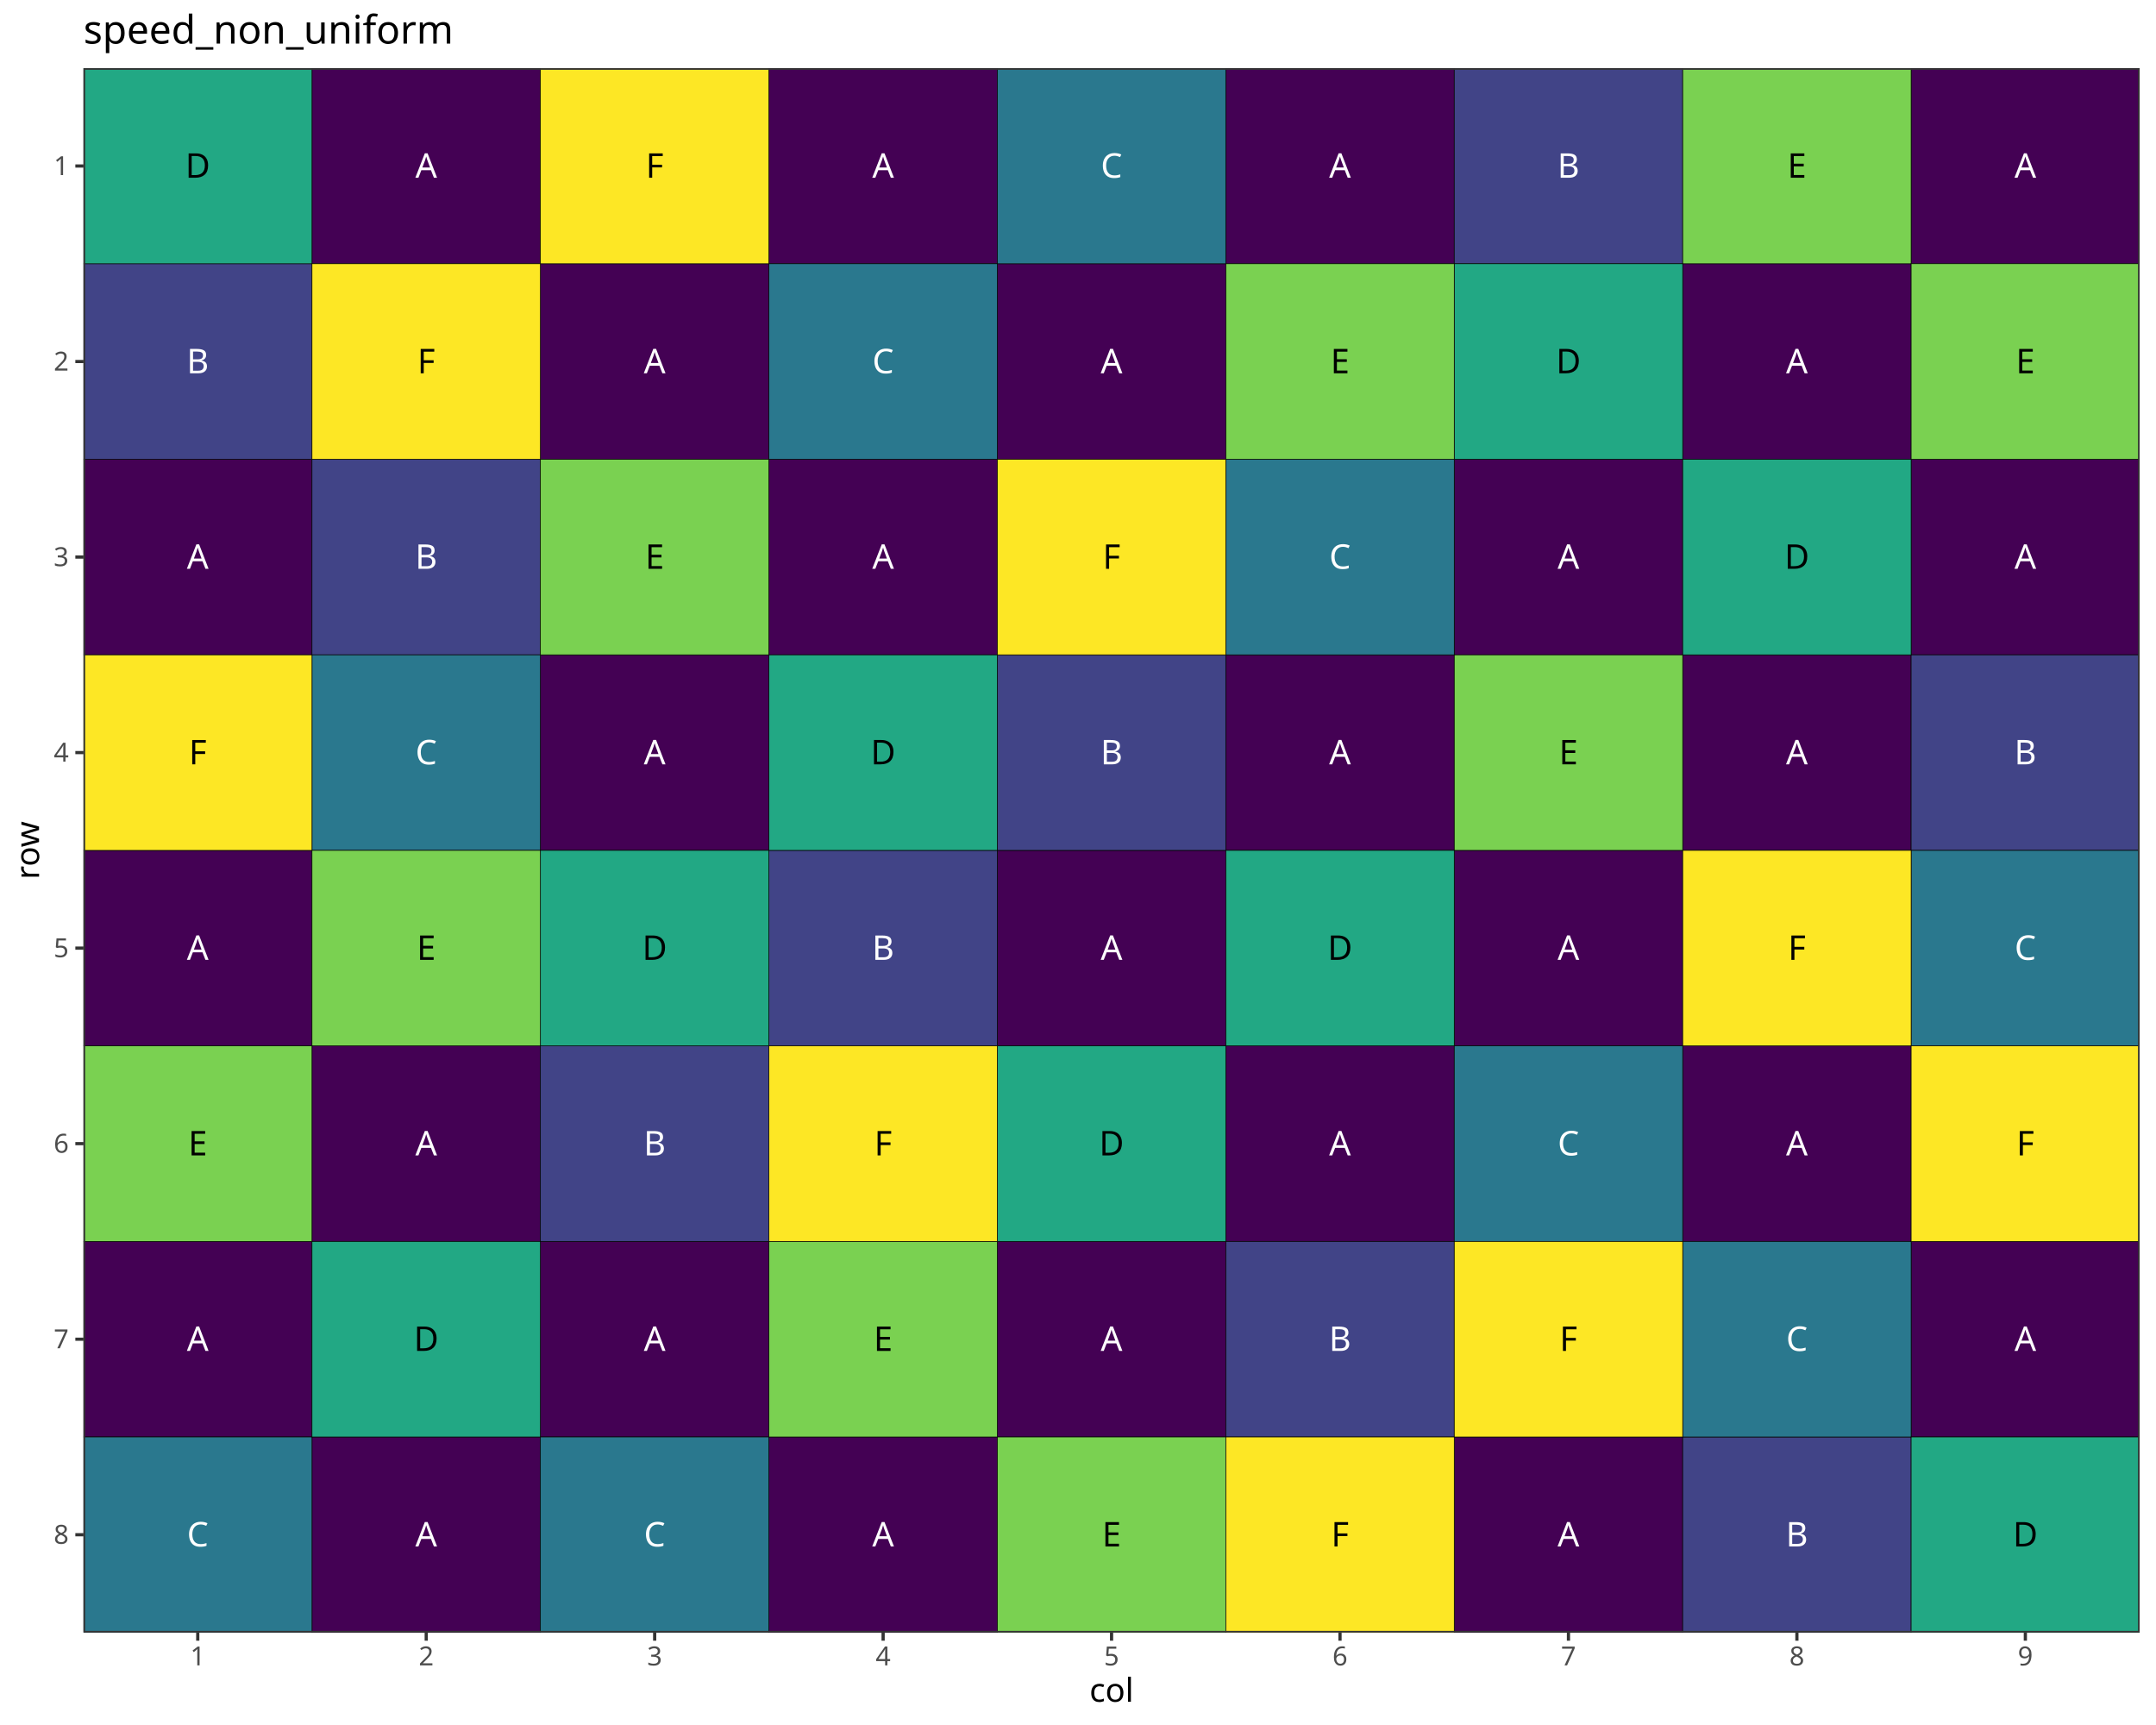
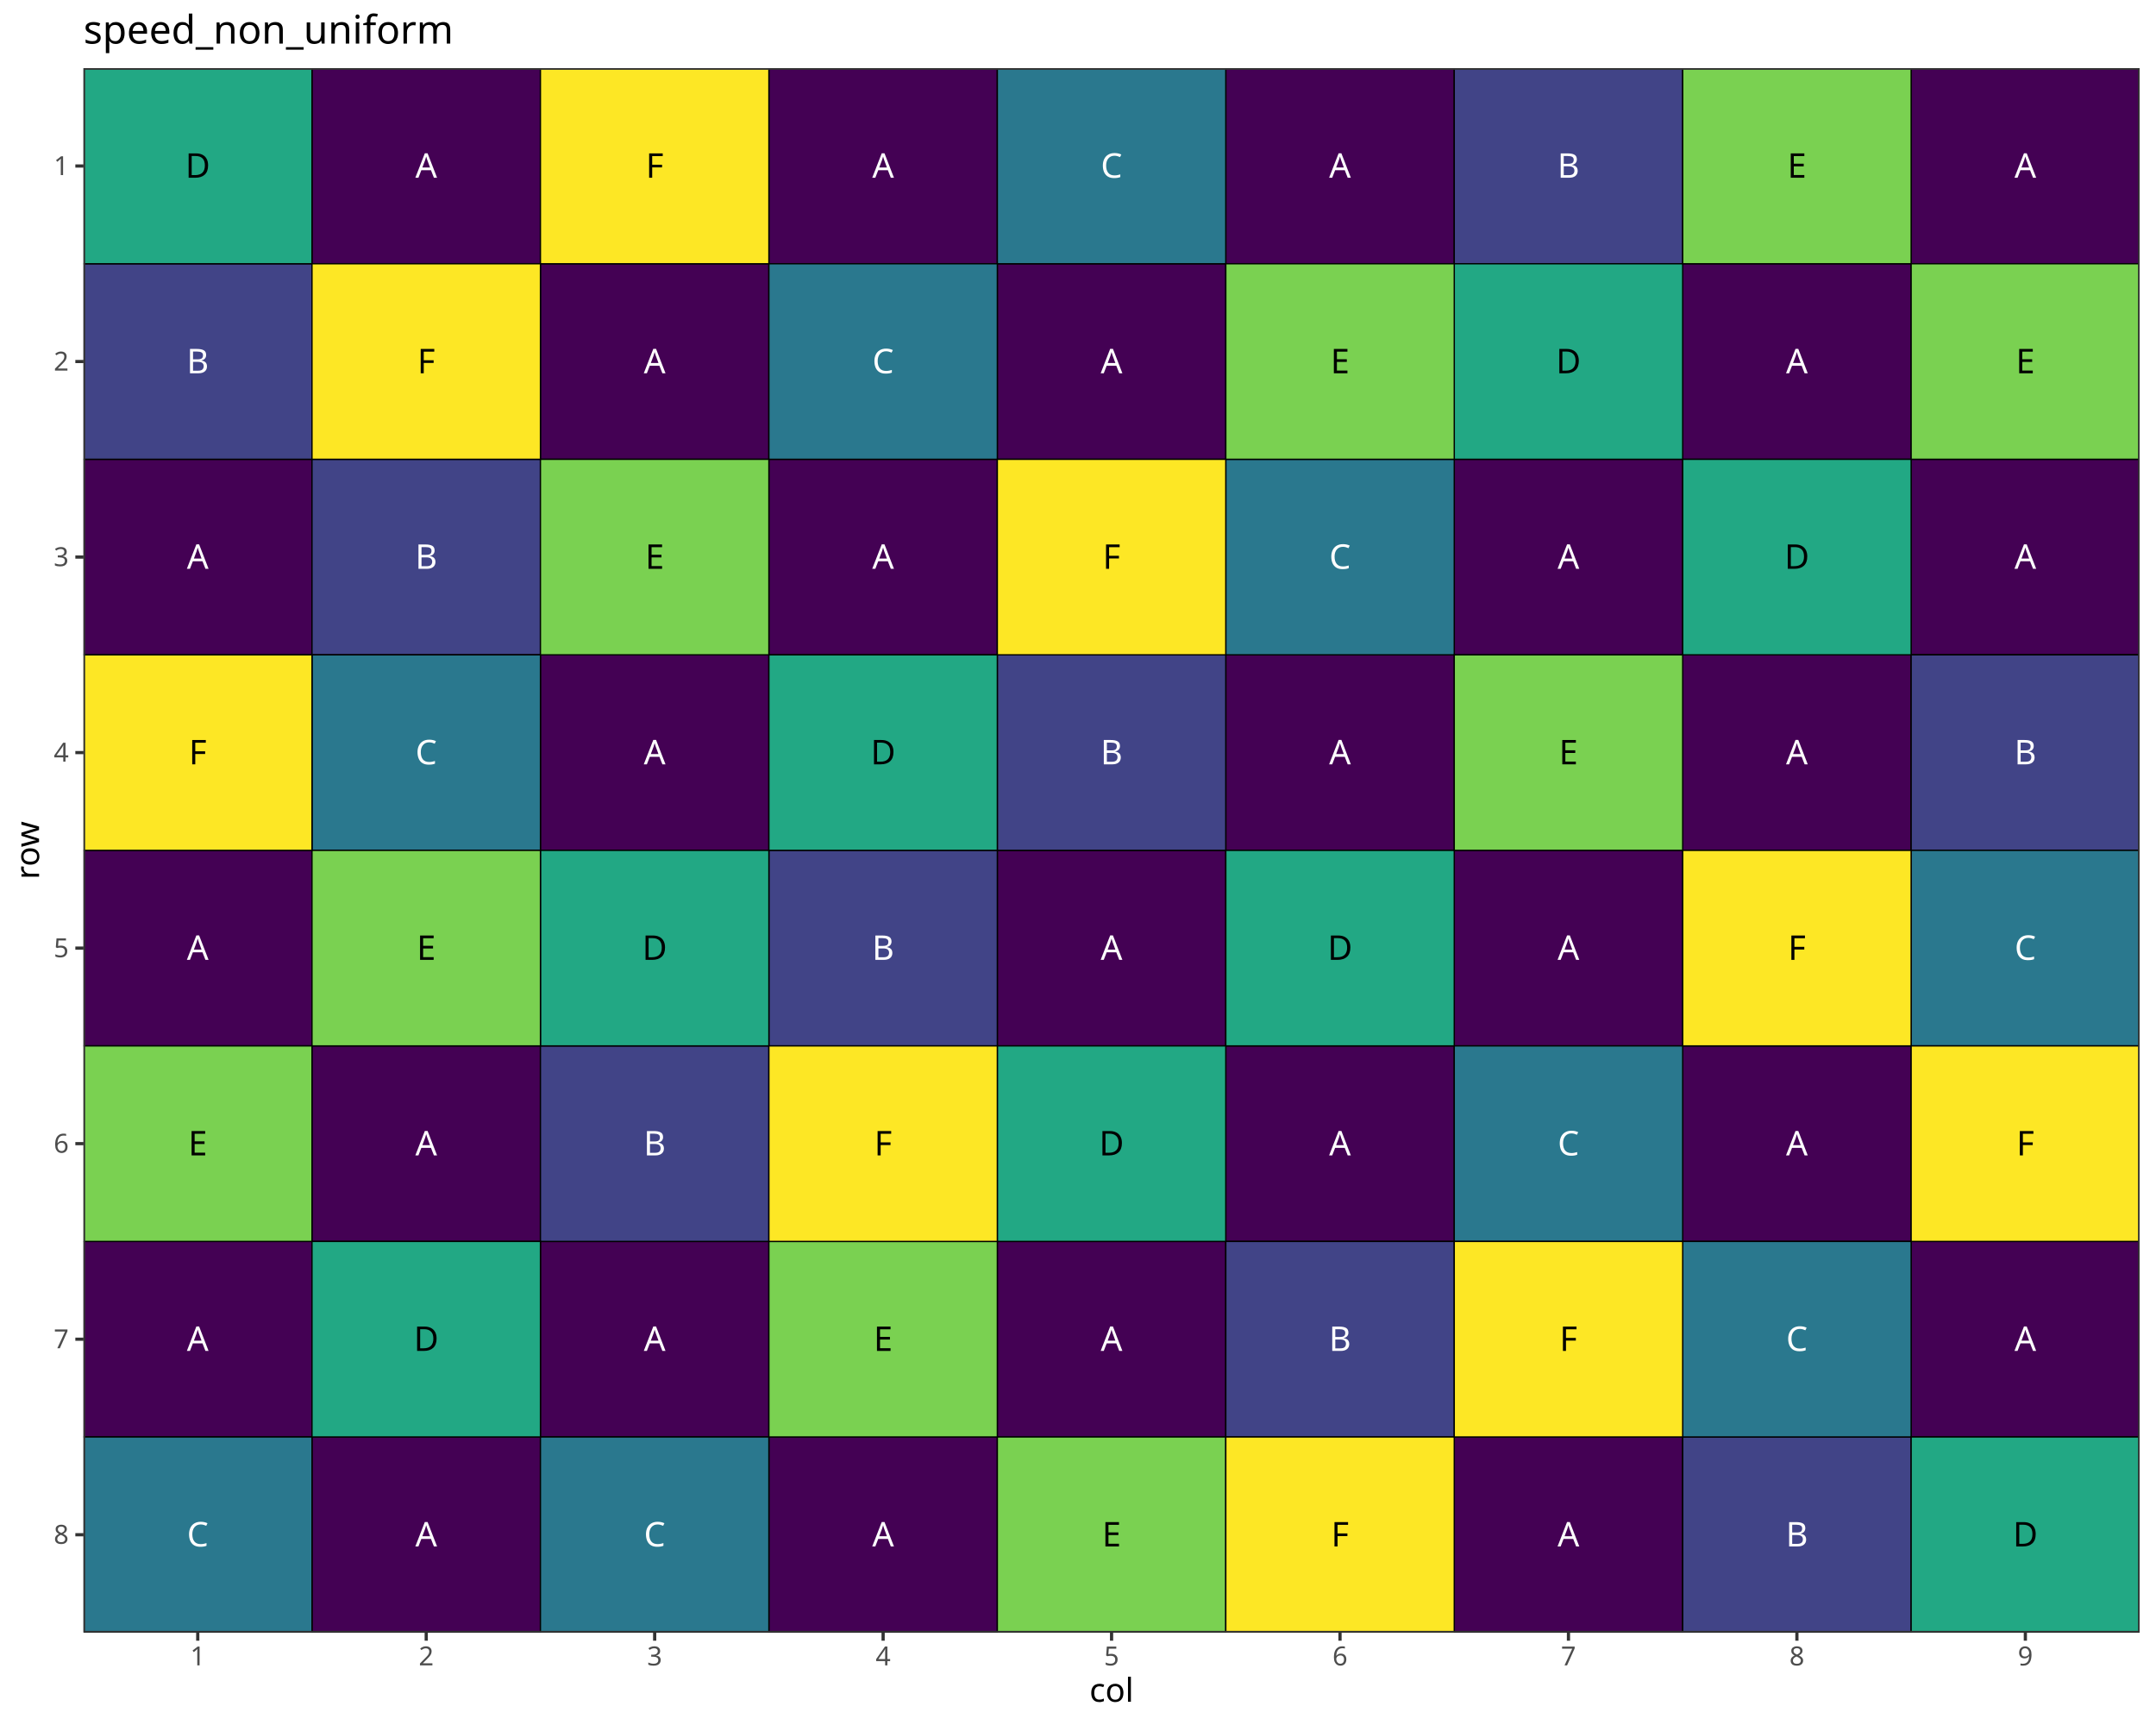
<svg xmlns="http://www.w3.org/2000/svg" class="svglite" data-engine-version="2.0" width="720.00pt" height="576.00pt" viewBox="0 0 720.00 576.00">
  <defs>
    <style type="text/css">
    .svglite line, .svglite polyline, .svglite polygon, .svglite path, .svglite rect, .svglite circle {
      fill: none;
      stroke: #000000;
      stroke-linecap: round;
      stroke-linejoin: round;
      stroke-miterlimit: 10.00;
    }
  </style>
  </defs>
  <rect width="100%" height="100%" style="stroke: none; fill: #FFFFFF;" />
  <defs>
    <clipPath id="cpMC4wMHw3MjAuMDB8MC4wMHw1NzYuMDA=">
      <rect x="0.00" y="0.00" width="720.00" height="576.00" />
    </clipPath>
  </defs>
  <g clip-path="url(#cpMC4wMHw3MjAuMDB8MC4wMHw1NzYuMDA=)">
    <rect x="0.00" y="0.00" width="720.00" height="576.00" style="stroke-width: 1.07; stroke: #FFFFFF; fill: #FFFFFF;" />
  </g>
  <defs>
    <clipPath id="cpMjcuOTB8NzE0LjUyfDIyLjc4fDU0NS4xMQ==">
      <rect x="27.90" y="22.78" width="686.62" height="522.33" />
    </clipPath>
  </defs>
  <g clip-path="url(#cpMjcuOTB8NzE0LjUyfDIyLjc4fDU0NS4xMQ==)">
    <rect x="27.90" y="22.78" width="686.62" height="522.33" style="stroke-width: 1.07; stroke: none; fill: #FFFFFF;" />
    <polyline points="27.90,22.78 714.52,22.78 " style="stroke-width: 0.53; stroke: #EBEBEB; stroke-linecap: butt;" />
    <polyline points="27.90,88.07 714.52,88.07 " style="stroke-width: 0.53; stroke: #EBEBEB; stroke-linecap: butt;" />
    <polyline points="27.90,153.37 714.52,153.37 " style="stroke-width: 0.53; stroke: #EBEBEB; stroke-linecap: butt;" />
    <polyline points="27.90,218.66 714.52,218.66 " style="stroke-width: 0.53; stroke: #EBEBEB; stroke-linecap: butt;" />
    <polyline points="27.90,283.95 714.52,283.95 " style="stroke-width: 0.53; stroke: #EBEBEB; stroke-linecap: butt;" />
    <polyline points="27.90,349.24 714.52,349.24 " style="stroke-width: 0.53; stroke: #EBEBEB; stroke-linecap: butt;" />
    <polyline points="27.90,414.53 714.52,414.53 " style="stroke-width: 0.53; stroke: #EBEBEB; stroke-linecap: butt;" />
    <polyline points="27.90,479.82 714.52,479.82 " style="stroke-width: 0.53; stroke: #EBEBEB; stroke-linecap: butt;" />
    <polyline points="27.90,545.11 714.52,545.11 " style="stroke-width: 0.53; stroke: #EBEBEB; stroke-linecap: butt;" />
    <polyline points="27.90,545.11 27.90,22.78 " style="stroke-width: 0.53; stroke: #EBEBEB; stroke-linecap: butt;" />
    <polyline points="104.19,545.11 104.19,22.78 " style="stroke-width: 0.53; stroke: #EBEBEB; stroke-linecap: butt;" />
    <polyline points="180.48,545.11 180.48,22.78 " style="stroke-width: 0.53; stroke: #EBEBEB; stroke-linecap: butt;" />
    <polyline points="256.77,545.11 256.77,22.78 " style="stroke-width: 0.53; stroke: #EBEBEB; stroke-linecap: butt;" />
    <polyline points="333.06,545.11 333.06,22.78 " style="stroke-width: 0.53; stroke: #EBEBEB; stroke-linecap: butt;" />
    <polyline points="409.36,545.11 409.36,22.78 " style="stroke-width: 0.53; stroke: #EBEBEB; stroke-linecap: butt;" />
    <polyline points="485.65,545.11 485.65,22.78 " style="stroke-width: 0.53; stroke: #EBEBEB; stroke-linecap: butt;" />
    <polyline points="561.94,545.11 561.94,22.78 " style="stroke-width: 0.53; stroke: #EBEBEB; stroke-linecap: butt;" />
    <polyline points="638.23,545.11 638.23,22.78 " style="stroke-width: 0.53; stroke: #EBEBEB; stroke-linecap: butt;" />
    <polyline points="714.52,545.11 714.52,22.78 " style="stroke-width: 0.53; stroke: #EBEBEB; stroke-linecap: butt;" />
    <polyline points="27.90,55.43 714.52,55.43 " style="stroke-width: 1.07; stroke: #EBEBEB; stroke-linecap: butt;" />
    <polyline points="27.90,120.72 714.52,120.72 " style="stroke-width: 1.07; stroke: #EBEBEB; stroke-linecap: butt;" />
    <polyline points="27.90,186.01 714.52,186.01 " style="stroke-width: 1.07; stroke: #EBEBEB; stroke-linecap: butt;" />
    <polyline points="27.90,251.30 714.52,251.30 " style="stroke-width: 1.07; stroke: #EBEBEB; stroke-linecap: butt;" />
    <polyline points="27.90,316.59 714.52,316.59 " style="stroke-width: 1.07; stroke: #EBEBEB; stroke-linecap: butt;" />
    <polyline points="27.90,381.88 714.52,381.88 " style="stroke-width: 1.07; stroke: #EBEBEB; stroke-linecap: butt;" />
    <polyline points="27.90,447.18 714.52,447.18 " style="stroke-width: 1.07; stroke: #EBEBEB; stroke-linecap: butt;" />
    <polyline points="27.90,512.47 714.52,512.47 " style="stroke-width: 1.07; stroke: #EBEBEB; stroke-linecap: butt;" />
    <polyline points="66.04,545.11 66.04,22.78 " style="stroke-width: 1.07; stroke: #EBEBEB; stroke-linecap: butt;" />
    <polyline points="142.34,545.11 142.34,22.78 " style="stroke-width: 1.07; stroke: #EBEBEB; stroke-linecap: butt;" />
    <polyline points="218.63,545.11 218.63,22.78 " style="stroke-width: 1.07; stroke: #EBEBEB; stroke-linecap: butt;" />
    <polyline points="294.92,545.11 294.92,22.78 " style="stroke-width: 1.07; stroke: #EBEBEB; stroke-linecap: butt;" />
    <polyline points="371.21,545.11 371.21,22.78 " style="stroke-width: 1.07; stroke: #EBEBEB; stroke-linecap: butt;" />
    <polyline points="447.50,545.11 447.50,22.78 " style="stroke-width: 1.07; stroke: #EBEBEB; stroke-linecap: butt;" />
    <polyline points="523.79,545.11 523.79,22.78 " style="stroke-width: 1.07; stroke: #EBEBEB; stroke-linecap: butt;" />
    <polyline points="600.08,545.11 600.08,22.78 " style="stroke-width: 1.07; stroke: #EBEBEB; stroke-linecap: butt;" />
    <polyline points="676.37,545.11 676.37,22.78 " style="stroke-width: 1.07; stroke: #EBEBEB; stroke-linecap: butt;" />
-     <rect x="104.19" y="22.78" width="76.29" height="65.29" style="stroke-width: 0.21; stroke-linecap: butt; stroke-linejoin: miter; fill: #440154;" />
-     <rect x="409.36" y="22.78" width="76.29" height="65.29" style="stroke-width: 0.21; stroke-linecap: butt; stroke-linejoin: miter; fill: #440154;" />
-     <rect x="104.19" y="349.24" width="76.29" height="65.29" style="stroke-width: 0.21; stroke-linecap: butt; stroke-linejoin: miter; fill: #440154;" />
-     <rect x="638.23" y="22.78" width="76.29" height="65.29" style="stroke-width: 0.21; stroke-linecap: butt; stroke-linejoin: miter; fill: #440154;" />
-     <rect x="333.06" y="88.07" width="76.29" height="65.29" style="stroke-width: 0.21; stroke-linecap: butt; stroke-linejoin: miter; fill: #440154;" />
-     <rect x="333.06" y="283.95" width="76.29" height="65.29" style="stroke-width: 0.21; stroke-linecap: butt; stroke-linejoin: miter; fill: #440154;" />
-     <rect x="180.48" y="88.07" width="76.29" height="65.29" style="stroke-width: 0.21; stroke-linecap: butt; stroke-linejoin: miter; fill: #440154;" />
-     <rect x="256.77" y="22.78" width="76.29" height="65.29" style="stroke-width: 0.21; stroke-linecap: butt; stroke-linejoin: miter; fill: #440154;" />
-     <rect x="180.48" y="414.53" width="76.29" height="65.29" style="stroke-width: 0.21; stroke-linecap: butt; stroke-linejoin: miter; fill: #440154;" />
-     <rect x="27.90" y="153.37" width="76.29" height="65.29" style="stroke-width: 0.21; stroke-linecap: butt; stroke-linejoin: miter; fill: #440154;" />
-     <rect x="409.36" y="218.66" width="76.29" height="65.29" style="stroke-width: 0.21; stroke-linecap: butt; stroke-linejoin: miter; fill: #440154;" />
-     <rect x="485.65" y="153.37" width="76.29" height="65.29" style="stroke-width: 0.21; stroke-linecap: butt; stroke-linejoin: miter; fill: #440154;" />
-     <rect x="256.77" y="153.37" width="76.29" height="65.29" style="stroke-width: 0.21; stroke-linecap: butt; stroke-linejoin: miter; fill: #440154;" />
-     <rect x="638.23" y="153.37" width="76.29" height="65.29" style="stroke-width: 0.21; stroke-linecap: butt; stroke-linejoin: miter; fill: #440154;" />
-     <rect x="27.90" y="283.95" width="76.29" height="65.29" style="stroke-width: 0.21; stroke-linecap: butt; stroke-linejoin: miter; fill: #440154;" />
-     <rect x="27.90" y="414.53" width="76.29" height="65.29" style="stroke-width: 0.21; stroke-linecap: butt; stroke-linejoin: miter; fill: #440154;" />
-     <rect x="561.94" y="88.07" width="76.29" height="65.29" style="stroke-width: 0.21; stroke-linecap: butt; stroke-linejoin: miter; fill: #440154;" />
-     <rect x="485.65" y="479.82" width="76.29" height="65.29" style="stroke-width: 0.21; stroke-linecap: butt; stroke-linejoin: miter; fill: #440154;" />
-     <rect x="256.77" y="479.82" width="76.29" height="65.29" style="stroke-width: 0.21; stroke-linecap: butt; stroke-linejoin: miter; fill: #440154;" />
-     <rect x="333.06" y="414.53" width="76.29" height="65.29" style="stroke-width: 0.21; stroke-linecap: butt; stroke-linejoin: miter; fill: #440154;" />
-     <rect x="409.36" y="349.24" width="76.29" height="65.29" style="stroke-width: 0.21; stroke-linecap: butt; stroke-linejoin: miter; fill: #440154;" />
-     <rect x="561.94" y="218.66" width="76.29" height="65.29" style="stroke-width: 0.21; stroke-linecap: butt; stroke-linejoin: miter; fill: #440154;" />
-     <rect x="561.94" y="349.24" width="76.29" height="65.29" style="stroke-width: 0.21; stroke-linecap: butt; stroke-linejoin: miter; fill: #440154;" />
-     <rect x="638.23" y="414.53" width="76.29" height="65.29" style="stroke-width: 0.21; stroke-linecap: butt; stroke-linejoin: miter; fill: #440154;" />
-     <rect x="104.19" y="479.82" width="76.29" height="65.29" style="stroke-width: 0.21; stroke-linecap: butt; stroke-linejoin: miter; fill: #440154;" />
-     <rect x="485.65" y="283.95" width="76.29" height="65.29" style="stroke-width: 0.21; stroke-linecap: butt; stroke-linejoin: miter; fill: #440154;" />
-     <rect x="180.48" y="218.66" width="76.29" height="65.29" style="stroke-width: 0.21; stroke-linecap: butt; stroke-linejoin: miter; fill: #440154;" />
-     <rect x="485.65" y="22.78" width="76.29" height="65.29" style="stroke-width: 0.21; stroke-linecap: butt; stroke-linejoin: miter; fill: #414487;" />
-     <rect x="561.94" y="479.82" width="76.29" height="65.29" style="stroke-width: 0.21; stroke-linecap: butt; stroke-linejoin: miter; fill: #414487;" />
-     <rect x="409.36" y="414.53" width="76.29" height="65.29" style="stroke-width: 0.21; stroke-linecap: butt; stroke-linejoin: miter; fill: #414487;" />
-     <rect x="638.23" y="218.66" width="76.29" height="65.29" style="stroke-width: 0.21; stroke-linecap: butt; stroke-linejoin: miter; fill: #414487;" />
-     <rect x="104.19" y="153.37" width="76.29" height="65.29" style="stroke-width: 0.21; stroke-linecap: butt; stroke-linejoin: miter; fill: #414487;" />
-     <rect x="333.06" y="218.66" width="76.29" height="65.29" style="stroke-width: 0.21; stroke-linecap: butt; stroke-linejoin: miter; fill: #414487;" />
-     <rect x="256.77" y="283.95" width="76.29" height="65.29" style="stroke-width: 0.21; stroke-linecap: butt; stroke-linejoin: miter; fill: #414487;" />
-     <rect x="27.90" y="88.07" width="76.29" height="65.29" style="stroke-width: 0.21; stroke-linecap: butt; stroke-linejoin: miter; fill: #414487;" />
-     <rect x="180.48" y="349.24" width="76.29" height="65.29" style="stroke-width: 0.21; stroke-linecap: butt; stroke-linejoin: miter; fill: #414487;" />
-     <rect x="180.48" y="479.82" width="76.29" height="65.29" style="stroke-width: 0.21; stroke-linecap: butt; stroke-linejoin: miter; fill: #2A788E;" />
-     <rect x="27.90" y="479.82" width="76.29" height="65.29" style="stroke-width: 0.21; stroke-linecap: butt; stroke-linejoin: miter; fill: #2A788E;" />
-     <rect x="638.23" y="283.95" width="76.29" height="65.29" style="stroke-width: 0.21; stroke-linecap: butt; stroke-linejoin: miter; fill: #2A788E;" />
-     <rect x="333.06" y="22.78" width="76.29" height="65.29" style="stroke-width: 0.21; stroke-linecap: butt; stroke-linejoin: miter; fill: #2A788E;" />
-     <rect x="104.19" y="218.66" width="76.29" height="65.29" style="stroke-width: 0.21; stroke-linecap: butt; stroke-linejoin: miter; fill: #2A788E;" />
-     <rect x="561.94" y="414.53" width="76.29" height="65.29" style="stroke-width: 0.21; stroke-linecap: butt; stroke-linejoin: miter; fill: #2A788E;" />
-     <rect x="485.65" y="349.24" width="76.29" height="65.29" style="stroke-width: 0.21; stroke-linecap: butt; stroke-linejoin: miter; fill: #2A788E;" />
-     <rect x="409.36" y="153.37" width="76.29" height="65.29" style="stroke-width: 0.21; stroke-linecap: butt; stroke-linejoin: miter; fill: #2A788E;" />
-     <rect x="256.77" y="88.07" width="76.29" height="65.29" style="stroke-width: 0.21; stroke-linecap: butt; stroke-linejoin: miter; fill: #2A788E;" />
-     <rect x="27.90" y="22.78" width="76.29" height="65.29" style="stroke-width: 0.21; stroke-linecap: butt; stroke-linejoin: miter; fill: #22A884;" />
-     <rect x="180.48" y="283.95" width="76.29" height="65.29" style="stroke-width: 0.21; stroke-linecap: butt; stroke-linejoin: miter; fill: #22A884;" />
-     <rect x="485.65" y="88.07" width="76.29" height="65.29" style="stroke-width: 0.21; stroke-linecap: butt; stroke-linejoin: miter; fill: #22A884;" />
-     <rect x="104.19" y="414.53" width="76.29" height="65.29" style="stroke-width: 0.21; stroke-linecap: butt; stroke-linejoin: miter; fill: #22A884;" />
-     <rect x="256.77" y="218.66" width="76.29" height="65.29" style="stroke-width: 0.21; stroke-linecap: butt; stroke-linejoin: miter; fill: #22A884;" />
-     <rect x="638.23" y="479.82" width="76.29" height="65.29" style="stroke-width: 0.21; stroke-linecap: butt; stroke-linejoin: miter; fill: #22A884;" />
-     <rect x="409.36" y="283.95" width="76.29" height="65.29" style="stroke-width: 0.21; stroke-linecap: butt; stroke-linejoin: miter; fill: #22A884;" />
-     <rect x="561.94" y="153.37" width="76.29" height="65.29" style="stroke-width: 0.21; stroke-linecap: butt; stroke-linejoin: miter; fill: #22A884;" />
-     <rect x="333.06" y="349.24" width="76.29" height="65.29" style="stroke-width: 0.21; stroke-linecap: butt; stroke-linejoin: miter; fill: #22A884;" />
-     <rect x="485.65" y="218.66" width="76.29" height="65.29" style="stroke-width: 0.21; stroke-linecap: butt; stroke-linejoin: miter; fill: #7AD151;" />
-     <rect x="180.48" y="153.37" width="76.29" height="65.29" style="stroke-width: 0.21; stroke-linecap: butt; stroke-linejoin: miter; fill: #7AD151;" />
-     <rect x="104.19" y="283.95" width="76.29" height="65.29" style="stroke-width: 0.21; stroke-linecap: butt; stroke-linejoin: miter; fill: #7AD151;" />
-     <rect x="561.94" y="22.78" width="76.29" height="65.29" style="stroke-width: 0.21; stroke-linecap: butt; stroke-linejoin: miter; fill: #7AD151;" />
-     <rect x="409.36" y="88.07" width="76.29" height="65.29" style="stroke-width: 0.21; stroke-linecap: butt; stroke-linejoin: miter; fill: #7AD151;" />
-     <rect x="333.06" y="479.82" width="76.29" height="65.29" style="stroke-width: 0.21; stroke-linecap: butt; stroke-linejoin: miter; fill: #7AD151;" />
-     <rect x="638.23" y="88.07" width="76.29" height="65.29" style="stroke-width: 0.21; stroke-linecap: butt; stroke-linejoin: miter; fill: #7AD151;" />
-     <rect x="256.77" y="414.53" width="76.29" height="65.29" style="stroke-width: 0.21; stroke-linecap: butt; stroke-linejoin: miter; fill: #7AD151;" />
-     <rect x="27.90" y="349.24" width="76.29" height="65.29" style="stroke-width: 0.21; stroke-linecap: butt; stroke-linejoin: miter; fill: #7AD151;" />
-     <rect x="333.06" y="153.37" width="76.29" height="65.29" style="stroke-width: 0.21; stroke-linecap: butt; stroke-linejoin: miter; fill: #FDE725;" />
-     <rect x="27.90" y="218.66" width="76.29" height="65.29" style="stroke-width: 0.21; stroke-linecap: butt; stroke-linejoin: miter; fill: #FDE725;" />
-     <rect x="180.48" y="22.78" width="76.29" height="65.29" style="stroke-width: 0.21; stroke-linecap: butt; stroke-linejoin: miter; fill: #FDE725;" />
-     <rect x="561.94" y="283.95" width="76.29" height="65.29" style="stroke-width: 0.21; stroke-linecap: butt; stroke-linejoin: miter; fill: #FDE725;" />
-     <rect x="409.36" y="479.82" width="76.29" height="65.29" style="stroke-width: 0.21; stroke-linecap: butt; stroke-linejoin: miter; fill: #FDE725;" />
-     <rect x="104.19" y="88.07" width="76.29" height="65.29" style="stroke-width: 0.21; stroke-linecap: butt; stroke-linejoin: miter; fill: #FDE725;" />
-     <rect x="256.77" y="349.24" width="76.29" height="65.29" style="stroke-width: 0.21; stroke-linecap: butt; stroke-linejoin: miter; fill: #FDE725;" />
-     <rect x="485.65" y="414.53" width="76.29" height="65.29" style="stroke-width: 0.21; stroke-linecap: butt; stroke-linejoin: miter; fill: #FDE725;" />
-     <rect x="638.23" y="349.24" width="76.29" height="65.29" style="stroke-width: 0.21; stroke-linecap: butt; stroke-linejoin: miter; fill: #FDE725;" />
+     <rect x="104.19" y="22.78" width="76.29" height="65.29" style="stroke-width: 0.43; stroke-linecap: butt; stroke-linejoin: miter; fill: #440154;" />
+     <rect x="409.36" y="22.78" width="76.29" height="65.29" style="stroke-width: 0.43; stroke-linecap: butt; stroke-linejoin: miter; fill: #440154;" />
+     <rect x="104.19" y="349.24" width="76.29" height="65.29" style="stroke-width: 0.43; stroke-linecap: butt; stroke-linejoin: miter; fill: #440154;" />
+     <rect x="638.23" y="22.78" width="76.29" height="65.29" style="stroke-width: 0.43; stroke-linecap: butt; stroke-linejoin: miter; fill: #440154;" />
+     <rect x="333.06" y="88.07" width="76.29" height="65.29" style="stroke-width: 0.43; stroke-linecap: butt; stroke-linejoin: miter; fill: #440154;" />
+     <rect x="333.06" y="283.95" width="76.29" height="65.29" style="stroke-width: 0.43; stroke-linecap: butt; stroke-linejoin: miter; fill: #440154;" />
+     <rect x="180.48" y="88.07" width="76.29" height="65.29" style="stroke-width: 0.43; stroke-linecap: butt; stroke-linejoin: miter; fill: #440154;" />
+     <rect x="256.77" y="22.78" width="76.29" height="65.29" style="stroke-width: 0.43; stroke-linecap: butt; stroke-linejoin: miter; fill: #440154;" />
+     <rect x="180.48" y="414.53" width="76.29" height="65.29" style="stroke-width: 0.43; stroke-linecap: butt; stroke-linejoin: miter; fill: #440154;" />
+     <rect x="27.90" y="153.37" width="76.29" height="65.29" style="stroke-width: 0.43; stroke-linecap: butt; stroke-linejoin: miter; fill: #440154;" />
+     <rect x="409.36" y="218.66" width="76.29" height="65.29" style="stroke-width: 0.43; stroke-linecap: butt; stroke-linejoin: miter; fill: #440154;" />
+     <rect x="485.65" y="153.37" width="76.29" height="65.29" style="stroke-width: 0.43; stroke-linecap: butt; stroke-linejoin: miter; fill: #440154;" />
+     <rect x="256.77" y="153.37" width="76.29" height="65.29" style="stroke-width: 0.43; stroke-linecap: butt; stroke-linejoin: miter; fill: #440154;" />
+     <rect x="638.23" y="153.37" width="76.29" height="65.29" style="stroke-width: 0.43; stroke-linecap: butt; stroke-linejoin: miter; fill: #440154;" />
+     <rect x="27.90" y="283.95" width="76.29" height="65.29" style="stroke-width: 0.43; stroke-linecap: butt; stroke-linejoin: miter; fill: #440154;" />
+     <rect x="27.90" y="414.53" width="76.29" height="65.29" style="stroke-width: 0.43; stroke-linecap: butt; stroke-linejoin: miter; fill: #440154;" />
+     <rect x="561.94" y="88.07" width="76.29" height="65.29" style="stroke-width: 0.43; stroke-linecap: butt; stroke-linejoin: miter; fill: #440154;" />
+     <rect x="485.65" y="479.82" width="76.29" height="65.29" style="stroke-width: 0.43; stroke-linecap: butt; stroke-linejoin: miter; fill: #440154;" />
+     <rect x="256.77" y="479.82" width="76.29" height="65.29" style="stroke-width: 0.43; stroke-linecap: butt; stroke-linejoin: miter; fill: #440154;" />
+     <rect x="333.06" y="414.53" width="76.29" height="65.29" style="stroke-width: 0.43; stroke-linecap: butt; stroke-linejoin: miter; fill: #440154;" />
+     <rect x="409.36" y="349.24" width="76.29" height="65.29" style="stroke-width: 0.43; stroke-linecap: butt; stroke-linejoin: miter; fill: #440154;" />
+     <rect x="561.94" y="218.66" width="76.29" height="65.29" style="stroke-width: 0.43; stroke-linecap: butt; stroke-linejoin: miter; fill: #440154;" />
+     <rect x="561.94" y="349.24" width="76.29" height="65.29" style="stroke-width: 0.43; stroke-linecap: butt; stroke-linejoin: miter; fill: #440154;" />
+     <rect x="638.23" y="414.53" width="76.29" height="65.29" style="stroke-width: 0.43; stroke-linecap: butt; stroke-linejoin: miter; fill: #440154;" />
+     <rect x="104.19" y="479.82" width="76.29" height="65.29" style="stroke-width: 0.43; stroke-linecap: butt; stroke-linejoin: miter; fill: #440154;" />
+     <rect x="485.65" y="283.95" width="76.29" height="65.29" style="stroke-width: 0.43; stroke-linecap: butt; stroke-linejoin: miter; fill: #440154;" />
+     <rect x="180.48" y="218.66" width="76.29" height="65.29" style="stroke-width: 0.43; stroke-linecap: butt; stroke-linejoin: miter; fill: #440154;" />
+     <rect x="485.65" y="22.78" width="76.29" height="65.29" style="stroke-width: 0.43; stroke-linecap: butt; stroke-linejoin: miter; fill: #414487;" />
+     <rect x="561.94" y="479.82" width="76.29" height="65.29" style="stroke-width: 0.43; stroke-linecap: butt; stroke-linejoin: miter; fill: #414487;" />
+     <rect x="409.36" y="414.53" width="76.29" height="65.29" style="stroke-width: 0.43; stroke-linecap: butt; stroke-linejoin: miter; fill: #414487;" />
+     <rect x="638.23" y="218.66" width="76.29" height="65.29" style="stroke-width: 0.43; stroke-linecap: butt; stroke-linejoin: miter; fill: #414487;" />
+     <rect x="104.19" y="153.37" width="76.29" height="65.29" style="stroke-width: 0.43; stroke-linecap: butt; stroke-linejoin: miter; fill: #414487;" />
+     <rect x="333.06" y="218.66" width="76.29" height="65.29" style="stroke-width: 0.43; stroke-linecap: butt; stroke-linejoin: miter; fill: #414487;" />
+     <rect x="256.77" y="283.95" width="76.29" height="65.29" style="stroke-width: 0.43; stroke-linecap: butt; stroke-linejoin: miter; fill: #414487;" />
+     <rect x="27.90" y="88.07" width="76.29" height="65.29" style="stroke-width: 0.43; stroke-linecap: butt; stroke-linejoin: miter; fill: #414487;" />
+     <rect x="180.48" y="349.24" width="76.29" height="65.29" style="stroke-width: 0.43; stroke-linecap: butt; stroke-linejoin: miter; fill: #414487;" />
+     <rect x="180.48" y="479.82" width="76.29" height="65.29" style="stroke-width: 0.43; stroke-linecap: butt; stroke-linejoin: miter; fill: #2A788E;" />
+     <rect x="27.90" y="479.82" width="76.29" height="65.29" style="stroke-width: 0.43; stroke-linecap: butt; stroke-linejoin: miter; fill: #2A788E;" />
+     <rect x="638.23" y="283.95" width="76.29" height="65.29" style="stroke-width: 0.43; stroke-linecap: butt; stroke-linejoin: miter; fill: #2A788E;" />
+     <rect x="333.06" y="22.78" width="76.29" height="65.29" style="stroke-width: 0.43; stroke-linecap: butt; stroke-linejoin: miter; fill: #2A788E;" />
+     <rect x="104.19" y="218.66" width="76.29" height="65.29" style="stroke-width: 0.43; stroke-linecap: butt; stroke-linejoin: miter; fill: #2A788E;" />
+     <rect x="561.94" y="414.53" width="76.29" height="65.29" style="stroke-width: 0.43; stroke-linecap: butt; stroke-linejoin: miter; fill: #2A788E;" />
+     <rect x="485.65" y="349.24" width="76.29" height="65.29" style="stroke-width: 0.43; stroke-linecap: butt; stroke-linejoin: miter; fill: #2A788E;" />
+     <rect x="409.36" y="153.37" width="76.29" height="65.29" style="stroke-width: 0.43; stroke-linecap: butt; stroke-linejoin: miter; fill: #2A788E;" />
+     <rect x="256.77" y="88.07" width="76.29" height="65.29" style="stroke-width: 0.43; stroke-linecap: butt; stroke-linejoin: miter; fill: #2A788E;" />
+     <rect x="27.90" y="22.78" width="76.29" height="65.29" style="stroke-width: 0.43; stroke-linecap: butt; stroke-linejoin: miter; fill: #22A884;" />
+     <rect x="180.48" y="283.95" width="76.29" height="65.29" style="stroke-width: 0.43; stroke-linecap: butt; stroke-linejoin: miter; fill: #22A884;" />
+     <rect x="485.65" y="88.07" width="76.29" height="65.29" style="stroke-width: 0.43; stroke-linecap: butt; stroke-linejoin: miter; fill: #22A884;" />
+     <rect x="104.19" y="414.53" width="76.29" height="65.29" style="stroke-width: 0.43; stroke-linecap: butt; stroke-linejoin: miter; fill: #22A884;" />
+     <rect x="256.77" y="218.66" width="76.29" height="65.29" style="stroke-width: 0.43; stroke-linecap: butt; stroke-linejoin: miter; fill: #22A884;" />
+     <rect x="638.23" y="479.82" width="76.29" height="65.29" style="stroke-width: 0.43; stroke-linecap: butt; stroke-linejoin: miter; fill: #22A884;" />
+     <rect x="409.36" y="283.95" width="76.29" height="65.29" style="stroke-width: 0.43; stroke-linecap: butt; stroke-linejoin: miter; fill: #22A884;" />
+     <rect x="561.94" y="153.37" width="76.29" height="65.29" style="stroke-width: 0.43; stroke-linecap: butt; stroke-linejoin: miter; fill: #22A884;" />
+     <rect x="333.06" y="349.24" width="76.29" height="65.29" style="stroke-width: 0.43; stroke-linecap: butt; stroke-linejoin: miter; fill: #22A884;" />
+     <rect x="485.65" y="218.66" width="76.29" height="65.29" style="stroke-width: 0.43; stroke-linecap: butt; stroke-linejoin: miter; fill: #7AD151;" />
+     <rect x="180.48" y="153.37" width="76.29" height="65.29" style="stroke-width: 0.43; stroke-linecap: butt; stroke-linejoin: miter; fill: #7AD151;" />
+     <rect x="104.19" y="283.95" width="76.29" height="65.29" style="stroke-width: 0.43; stroke-linecap: butt; stroke-linejoin: miter; fill: #7AD151;" />
+     <rect x="561.94" y="22.78" width="76.29" height="65.29" style="stroke-width: 0.43; stroke-linecap: butt; stroke-linejoin: miter; fill: #7AD151;" />
+     <rect x="409.36" y="88.07" width="76.29" height="65.29" style="stroke-width: 0.43; stroke-linecap: butt; stroke-linejoin: miter; fill: #7AD151;" />
+     <rect x="333.06" y="479.82" width="76.29" height="65.29" style="stroke-width: 0.43; stroke-linecap: butt; stroke-linejoin: miter; fill: #7AD151;" />
+     <rect x="638.23" y="88.07" width="76.29" height="65.29" style="stroke-width: 0.43; stroke-linecap: butt; stroke-linejoin: miter; fill: #7AD151;" />
+     <rect x="256.77" y="414.53" width="76.29" height="65.29" style="stroke-width: 0.43; stroke-linecap: butt; stroke-linejoin: miter; fill: #7AD151;" />
+     <rect x="27.90" y="349.24" width="76.29" height="65.29" style="stroke-width: 0.43; stroke-linecap: butt; stroke-linejoin: miter; fill: #7AD151;" />
+     <rect x="333.06" y="153.37" width="76.29" height="65.29" style="stroke-width: 0.43; stroke-linecap: butt; stroke-linejoin: miter; fill: #FDE725;" />
+     <rect x="27.90" y="218.66" width="76.29" height="65.29" style="stroke-width: 0.43; stroke-linecap: butt; stroke-linejoin: miter; fill: #FDE725;" />
+     <rect x="180.48" y="22.78" width="76.29" height="65.29" style="stroke-width: 0.43; stroke-linecap: butt; stroke-linejoin: miter; fill: #FDE725;" />
+     <rect x="561.94" y="283.95" width="76.29" height="65.29" style="stroke-width: 0.43; stroke-linecap: butt; stroke-linejoin: miter; fill: #FDE725;" />
+     <rect x="409.36" y="479.82" width="76.29" height="65.29" style="stroke-width: 0.43; stroke-linecap: butt; stroke-linejoin: miter; fill: #FDE725;" />
+     <rect x="104.19" y="88.07" width="76.29" height="65.29" style="stroke-width: 0.43; stroke-linecap: butt; stroke-linejoin: miter; fill: #FDE725;" />
+     <rect x="256.77" y="349.24" width="76.29" height="65.29" style="stroke-width: 0.43; stroke-linecap: butt; stroke-linejoin: miter; fill: #FDE725;" />
+     <rect x="485.65" y="414.53" width="76.29" height="65.29" style="stroke-width: 0.43; stroke-linecap: butt; stroke-linejoin: miter; fill: #FDE725;" />
+     <rect x="638.23" y="349.24" width="76.29" height="65.29" style="stroke-width: 0.43; stroke-linecap: butt; stroke-linejoin: miter; fill: #FDE725;" />
    <text x="142.34" y="59.35" text-anchor="middle" style="font-size: 11.38px; fill: #FFFFFF; font-family: sans;" textLength="7.59px" lengthAdjust="spacingAndGlyphs">A</text>
    <text x="447.50" y="59.35" text-anchor="middle" style="font-size: 11.38px; fill: #FFFFFF; font-family: sans;" textLength="7.59px" lengthAdjust="spacingAndGlyphs">A</text>
    <text x="142.34" y="385.80" text-anchor="middle" style="font-size: 11.38px; fill: #FFFFFF; font-family: sans;" textLength="7.59px" lengthAdjust="spacingAndGlyphs">A</text>
    <text x="676.37" y="59.35" text-anchor="middle" style="font-size: 11.38px; fill: #FFFFFF; font-family: sans;" textLength="7.59px" lengthAdjust="spacingAndGlyphs">A</text>
    <text x="371.21" y="124.64" text-anchor="middle" style="font-size: 11.38px; fill: #FFFFFF; font-family: sans;" textLength="7.59px" lengthAdjust="spacingAndGlyphs">A</text>
    <text x="371.21" y="320.51" text-anchor="middle" style="font-size: 11.38px; fill: #FFFFFF; font-family: sans;" textLength="7.59px" lengthAdjust="spacingAndGlyphs">A</text>
    <text x="218.63" y="124.64" text-anchor="middle" style="font-size: 11.38px; fill: #FFFFFF; font-family: sans;" textLength="7.59px" lengthAdjust="spacingAndGlyphs">A</text>
    <text x="294.92" y="59.35" text-anchor="middle" style="font-size: 11.38px; fill: #FFFFFF; font-family: sans;" textLength="7.59px" lengthAdjust="spacingAndGlyphs">A</text>
    <text x="218.63" y="451.09" text-anchor="middle" style="font-size: 11.38px; fill: #FFFFFF; font-family: sans;" textLength="7.59px" lengthAdjust="spacingAndGlyphs">A</text>
    <text x="66.04" y="189.93" text-anchor="middle" style="font-size: 11.38px; fill: #FFFFFF; font-family: sans;" textLength="7.59px" lengthAdjust="spacingAndGlyphs">A</text>
    <text x="447.50" y="255.22" text-anchor="middle" style="font-size: 11.38px; fill: #FFFFFF; font-family: sans;" textLength="7.59px" lengthAdjust="spacingAndGlyphs">A</text>
    <text x="523.79" y="189.93" text-anchor="middle" style="font-size: 11.38px; fill: #FFFFFF; font-family: sans;" textLength="7.59px" lengthAdjust="spacingAndGlyphs">A</text>
    <text x="294.92" y="189.93" text-anchor="middle" style="font-size: 11.38px; fill: #FFFFFF; font-family: sans;" textLength="7.59px" lengthAdjust="spacingAndGlyphs">A</text>
    <text x="676.37" y="189.93" text-anchor="middle" style="font-size: 11.38px; fill: #FFFFFF; font-family: sans;" textLength="7.59px" lengthAdjust="spacingAndGlyphs">A</text>
    <text x="66.04" y="320.51" text-anchor="middle" style="font-size: 11.38px; fill: #FFFFFF; font-family: sans;" textLength="7.59px" lengthAdjust="spacingAndGlyphs">A</text>
    <text x="66.04" y="451.09" text-anchor="middle" style="font-size: 11.38px; fill: #FFFFFF; font-family: sans;" textLength="7.59px" lengthAdjust="spacingAndGlyphs">A</text>
    <text x="600.08" y="124.64" text-anchor="middle" style="font-size: 11.38px; fill: #FFFFFF; font-family: sans;" textLength="7.59px" lengthAdjust="spacingAndGlyphs">A</text>
    <text x="523.79" y="516.38" text-anchor="middle" style="font-size: 11.38px; fill: #FFFFFF; font-family: sans;" textLength="7.59px" lengthAdjust="spacingAndGlyphs">A</text>
    <text x="294.92" y="516.38" text-anchor="middle" style="font-size: 11.38px; fill: #FFFFFF; font-family: sans;" textLength="7.59px" lengthAdjust="spacingAndGlyphs">A</text>
    <text x="371.21" y="451.09" text-anchor="middle" style="font-size: 11.38px; fill: #FFFFFF; font-family: sans;" textLength="7.59px" lengthAdjust="spacingAndGlyphs">A</text>
    <text x="447.50" y="385.80" text-anchor="middle" style="font-size: 11.38px; fill: #FFFFFF; font-family: sans;" textLength="7.59px" lengthAdjust="spacingAndGlyphs">A</text>
    <text x="600.08" y="255.22" text-anchor="middle" style="font-size: 11.38px; fill: #FFFFFF; font-family: sans;" textLength="7.59px" lengthAdjust="spacingAndGlyphs">A</text>
    <text x="600.08" y="385.80" text-anchor="middle" style="font-size: 11.38px; fill: #FFFFFF; font-family: sans;" textLength="7.59px" lengthAdjust="spacingAndGlyphs">A</text>
    <text x="676.37" y="451.09" text-anchor="middle" style="font-size: 11.38px; fill: #FFFFFF; font-family: sans;" textLength="7.59px" lengthAdjust="spacingAndGlyphs">A</text>
    <text x="142.34" y="516.38" text-anchor="middle" style="font-size: 11.38px; fill: #FFFFFF; font-family: sans;" textLength="7.59px" lengthAdjust="spacingAndGlyphs">A</text>
    <text x="523.79" y="320.51" text-anchor="middle" style="font-size: 11.38px; fill: #FFFFFF; font-family: sans;" textLength="7.59px" lengthAdjust="spacingAndGlyphs">A</text>
    <text x="218.63" y="255.22" text-anchor="middle" style="font-size: 11.38px; fill: #FFFFFF; font-family: sans;" textLength="7.59px" lengthAdjust="spacingAndGlyphs">A</text>
    <text x="523.79" y="59.35" text-anchor="middle" style="font-size: 11.38px; fill: #FFFFFF; font-family: sans;" textLength="7.59px" lengthAdjust="spacingAndGlyphs">B</text>
    <text x="600.08" y="516.38" text-anchor="middle" style="font-size: 11.38px; fill: #FFFFFF; font-family: sans;" textLength="7.59px" lengthAdjust="spacingAndGlyphs">B</text>
    <text x="447.50" y="451.09" text-anchor="middle" style="font-size: 11.38px; fill: #FFFFFF; font-family: sans;" textLength="7.59px" lengthAdjust="spacingAndGlyphs">B</text>
    <text x="676.37" y="255.22" text-anchor="middle" style="font-size: 11.38px; fill: #FFFFFF; font-family: sans;" textLength="7.59px" lengthAdjust="spacingAndGlyphs">B</text>
    <text x="142.34" y="189.93" text-anchor="middle" style="font-size: 11.38px; fill: #FFFFFF; font-family: sans;" textLength="7.59px" lengthAdjust="spacingAndGlyphs">B</text>
    <text x="371.21" y="255.22" text-anchor="middle" style="font-size: 11.38px; fill: #FFFFFF; font-family: sans;" textLength="7.59px" lengthAdjust="spacingAndGlyphs">B</text>
    <text x="294.92" y="320.51" text-anchor="middle" style="font-size: 11.38px; fill: #FFFFFF; font-family: sans;" textLength="7.59px" lengthAdjust="spacingAndGlyphs">B</text>
    <text x="66.04" y="124.64" text-anchor="middle" style="font-size: 11.38px; fill: #FFFFFF; font-family: sans;" textLength="7.59px" lengthAdjust="spacingAndGlyphs">B</text>
    <text x="218.63" y="385.80" text-anchor="middle" style="font-size: 11.38px; fill: #FFFFFF; font-family: sans;" textLength="7.59px" lengthAdjust="spacingAndGlyphs">B</text>
    <text x="218.63" y="516.38" text-anchor="middle" style="font-size: 11.38px; fill: #FFFFFF; font-family: sans;" textLength="8.22px" lengthAdjust="spacingAndGlyphs">C</text>
    <text x="66.04" y="516.38" text-anchor="middle" style="font-size: 11.38px; fill: #FFFFFF; font-family: sans;" textLength="8.22px" lengthAdjust="spacingAndGlyphs">C</text>
    <text x="676.37" y="320.51" text-anchor="middle" style="font-size: 11.38px; fill: #FFFFFF; font-family: sans;" textLength="8.22px" lengthAdjust="spacingAndGlyphs">C</text>
    <text x="371.21" y="59.35" text-anchor="middle" style="font-size: 11.38px; fill: #FFFFFF; font-family: sans;" textLength="8.22px" lengthAdjust="spacingAndGlyphs">C</text>
    <text x="142.34" y="255.22" text-anchor="middle" style="font-size: 11.38px; fill: #FFFFFF; font-family: sans;" textLength="8.22px" lengthAdjust="spacingAndGlyphs">C</text>
    <text x="600.08" y="451.09" text-anchor="middle" style="font-size: 11.38px; fill: #FFFFFF; font-family: sans;" textLength="8.22px" lengthAdjust="spacingAndGlyphs">C</text>
    <text x="523.79" y="385.80" text-anchor="middle" style="font-size: 11.38px; fill: #FFFFFF; font-family: sans;" textLength="8.22px" lengthAdjust="spacingAndGlyphs">C</text>
    <text x="447.50" y="189.93" text-anchor="middle" style="font-size: 11.38px; fill: #FFFFFF; font-family: sans;" textLength="8.22px" lengthAdjust="spacingAndGlyphs">C</text>
    <text x="294.92" y="124.64" text-anchor="middle" style="font-size: 11.38px; fill: #FFFFFF; font-family: sans;" textLength="8.22px" lengthAdjust="spacingAndGlyphs">C</text>
    <text x="66.04" y="59.35" text-anchor="middle" style="font-size: 11.38px; font-family: sans;" textLength="8.22px" lengthAdjust="spacingAndGlyphs">D</text>
    <text x="218.63" y="320.51" text-anchor="middle" style="font-size: 11.38px; font-family: sans;" textLength="8.22px" lengthAdjust="spacingAndGlyphs">D</text>
    <text x="523.79" y="124.64" text-anchor="middle" style="font-size: 11.38px; font-family: sans;" textLength="8.22px" lengthAdjust="spacingAndGlyphs">D</text>
    <text x="142.34" y="451.09" text-anchor="middle" style="font-size: 11.38px; font-family: sans;" textLength="8.22px" lengthAdjust="spacingAndGlyphs">D</text>
    <text x="294.92" y="255.22" text-anchor="middle" style="font-size: 11.38px; font-family: sans;" textLength="8.22px" lengthAdjust="spacingAndGlyphs">D</text>
    <text x="676.37" y="516.38" text-anchor="middle" style="font-size: 11.38px; font-family: sans;" textLength="8.22px" lengthAdjust="spacingAndGlyphs">D</text>
    <text x="447.50" y="320.51" text-anchor="middle" style="font-size: 11.38px; font-family: sans;" textLength="8.22px" lengthAdjust="spacingAndGlyphs">D</text>
    <text x="600.08" y="189.93" text-anchor="middle" style="font-size: 11.38px; font-family: sans;" textLength="8.22px" lengthAdjust="spacingAndGlyphs">D</text>
    <text x="371.21" y="385.80" text-anchor="middle" style="font-size: 11.38px; font-family: sans;" textLength="8.22px" lengthAdjust="spacingAndGlyphs">D</text>
    <text x="523.79" y="255.22" text-anchor="middle" style="font-size: 11.38px; font-family: sans;" textLength="7.59px" lengthAdjust="spacingAndGlyphs">E</text>
    <text x="218.63" y="189.93" text-anchor="middle" style="font-size: 11.38px; font-family: sans;" textLength="7.59px" lengthAdjust="spacingAndGlyphs">E</text>
    <text x="142.34" y="320.51" text-anchor="middle" style="font-size: 11.38px; font-family: sans;" textLength="7.59px" lengthAdjust="spacingAndGlyphs">E</text>
    <text x="600.08" y="59.35" text-anchor="middle" style="font-size: 11.38px; font-family: sans;" textLength="7.59px" lengthAdjust="spacingAndGlyphs">E</text>
    <text x="447.50" y="124.64" text-anchor="middle" style="font-size: 11.38px; font-family: sans;" textLength="7.59px" lengthAdjust="spacingAndGlyphs">E</text>
    <text x="371.21" y="516.38" text-anchor="middle" style="font-size: 11.38px; font-family: sans;" textLength="7.59px" lengthAdjust="spacingAndGlyphs">E</text>
    <text x="676.37" y="124.64" text-anchor="middle" style="font-size: 11.38px; font-family: sans;" textLength="7.59px" lengthAdjust="spacingAndGlyphs">E</text>
    <text x="294.92" y="451.09" text-anchor="middle" style="font-size: 11.38px; font-family: sans;" textLength="7.59px" lengthAdjust="spacingAndGlyphs">E</text>
    <text x="66.04" y="385.80" text-anchor="middle" style="font-size: 11.38px; font-family: sans;" textLength="7.59px" lengthAdjust="spacingAndGlyphs">E</text>
    <text x="371.21" y="189.93" text-anchor="middle" style="font-size: 11.38px; font-family: sans;" textLength="6.95px" lengthAdjust="spacingAndGlyphs">F</text>
    <text x="66.04" y="255.22" text-anchor="middle" style="font-size: 11.38px; font-family: sans;" textLength="6.95px" lengthAdjust="spacingAndGlyphs">F</text>
    <text x="218.63" y="59.35" text-anchor="middle" style="font-size: 11.38px; font-family: sans;" textLength="6.95px" lengthAdjust="spacingAndGlyphs">F</text>
    <text x="600.08" y="320.51" text-anchor="middle" style="font-size: 11.38px; font-family: sans;" textLength="6.95px" lengthAdjust="spacingAndGlyphs">F</text>
    <text x="447.50" y="516.38" text-anchor="middle" style="font-size: 11.38px; font-family: sans;" textLength="6.95px" lengthAdjust="spacingAndGlyphs">F</text>
    <text x="142.34" y="124.64" text-anchor="middle" style="font-size: 11.38px; font-family: sans;" textLength="6.95px" lengthAdjust="spacingAndGlyphs">F</text>
    <text x="294.92" y="385.80" text-anchor="middle" style="font-size: 11.38px; font-family: sans;" textLength="6.95px" lengthAdjust="spacingAndGlyphs">F</text>
    <text x="523.79" y="451.09" text-anchor="middle" style="font-size: 11.38px; font-family: sans;" textLength="6.95px" lengthAdjust="spacingAndGlyphs">F</text>
    <text x="676.37" y="385.80" text-anchor="middle" style="font-size: 11.38px; font-family: sans;" textLength="6.95px" lengthAdjust="spacingAndGlyphs">F</text>
    <rect x="27.90" y="22.78" width="686.62" height="522.33" style="stroke-width: 1.07; stroke: #333333;" />
  </g>
  <g clip-path="url(#cpMC4wMHw3MjAuMDB8MC4wMHw1NzYuMDA=)">
    <text x="22.97" y="58.46" text-anchor="end" style="font-size: 8.80px; fill: #4D4D4D; font-family: sans;" textLength="4.89px" lengthAdjust="spacingAndGlyphs">1</text>
    <text x="22.97" y="123.75" text-anchor="end" style="font-size: 8.80px; fill: #4D4D4D; font-family: sans;" textLength="4.89px" lengthAdjust="spacingAndGlyphs">2</text>
    <text x="22.97" y="189.04" text-anchor="end" style="font-size: 8.80px; fill: #4D4D4D; font-family: sans;" textLength="4.89px" lengthAdjust="spacingAndGlyphs">3</text>
    <text x="22.97" y="254.33" text-anchor="end" style="font-size: 8.80px; fill: #4D4D4D; font-family: sans;" textLength="4.89px" lengthAdjust="spacingAndGlyphs">4</text>
    <text x="22.97" y="319.62" text-anchor="end" style="font-size: 8.80px; fill: #4D4D4D; font-family: sans;" textLength="4.89px" lengthAdjust="spacingAndGlyphs">5</text>
    <text x="22.97" y="384.91" text-anchor="end" style="font-size: 8.80px; fill: #4D4D4D; font-family: sans;" textLength="4.89px" lengthAdjust="spacingAndGlyphs">6</text>
    <text x="22.97" y="450.20" text-anchor="end" style="font-size: 8.80px; fill: #4D4D4D; font-family: sans;" textLength="4.89px" lengthAdjust="spacingAndGlyphs">7</text>
    <text x="22.97" y="515.49" text-anchor="end" style="font-size: 8.80px; fill: #4D4D4D; font-family: sans;" textLength="4.89px" lengthAdjust="spacingAndGlyphs">8</text>
    <polyline points="25.16,55.43 27.90,55.43 " style="stroke-width: 1.07; stroke: #333333; stroke-linecap: butt;" />
    <polyline points="25.16,120.72 27.90,120.72 " style="stroke-width: 1.07; stroke: #333333; stroke-linecap: butt;" />
    <polyline points="25.16,186.01 27.90,186.01 " style="stroke-width: 1.07; stroke: #333333; stroke-linecap: butt;" />
    <polyline points="25.16,251.30 27.90,251.30 " style="stroke-width: 1.07; stroke: #333333; stroke-linecap: butt;" />
    <polyline points="25.16,316.59 27.90,316.59 " style="stroke-width: 1.07; stroke: #333333; stroke-linecap: butt;" />
    <polyline points="25.16,381.88 27.90,381.88 " style="stroke-width: 1.07; stroke: #333333; stroke-linecap: butt;" />
    <polyline points="25.16,447.18 27.90,447.18 " style="stroke-width: 1.07; stroke: #333333; stroke-linecap: butt;" />
    <polyline points="25.16,512.47 27.90,512.47 " style="stroke-width: 1.07; stroke: #333333; stroke-linecap: butt;" />
    <polyline points="66.04,547.85 66.04,545.11 " style="stroke-width: 1.07; stroke: #333333; stroke-linecap: butt;" />
    <polyline points="142.34,547.85 142.34,545.11 " style="stroke-width: 1.07; stroke: #333333; stroke-linecap: butt;" />
    <polyline points="218.63,547.85 218.63,545.11 " style="stroke-width: 1.07; stroke: #333333; stroke-linecap: butt;" />
    <polyline points="294.92,547.85 294.92,545.11 " style="stroke-width: 1.07; stroke: #333333; stroke-linecap: butt;" />
    <polyline points="371.21,547.85 371.21,545.11 " style="stroke-width: 1.07; stroke: #333333; stroke-linecap: butt;" />
    <polyline points="447.50,547.85 447.50,545.11 " style="stroke-width: 1.07; stroke: #333333; stroke-linecap: butt;" />
    <polyline points="523.79,547.85 523.79,545.11 " style="stroke-width: 1.07; stroke: #333333; stroke-linecap: butt;" />
    <polyline points="600.08,547.85 600.08,545.11 " style="stroke-width: 1.07; stroke: #333333; stroke-linecap: butt;" />
    <polyline points="676.37,547.85 676.37,545.11 " style="stroke-width: 1.07; stroke: #333333; stroke-linecap: butt;" />
    <text x="66.04" y="556.10" text-anchor="middle" style="font-size: 8.80px; fill: #4D4D4D; font-family: sans;" textLength="4.89px" lengthAdjust="spacingAndGlyphs">1</text>
    <text x="142.34" y="556.10" text-anchor="middle" style="font-size: 8.80px; fill: #4D4D4D; font-family: sans;" textLength="4.89px" lengthAdjust="spacingAndGlyphs">2</text>
    <text x="218.63" y="556.10" text-anchor="middle" style="font-size: 8.80px; fill: #4D4D4D; font-family: sans;" textLength="4.89px" lengthAdjust="spacingAndGlyphs">3</text>
    <text x="294.92" y="556.10" text-anchor="middle" style="font-size: 8.80px; fill: #4D4D4D; font-family: sans;" textLength="4.89px" lengthAdjust="spacingAndGlyphs">4</text>
    <text x="371.21" y="556.10" text-anchor="middle" style="font-size: 8.80px; fill: #4D4D4D; font-family: sans;" textLength="4.89px" lengthAdjust="spacingAndGlyphs">5</text>
    <text x="447.50" y="556.10" text-anchor="middle" style="font-size: 8.80px; fill: #4D4D4D; font-family: sans;" textLength="4.89px" lengthAdjust="spacingAndGlyphs">6</text>
    <text x="523.79" y="556.10" text-anchor="middle" style="font-size: 8.80px; fill: #4D4D4D; font-family: sans;" textLength="4.89px" lengthAdjust="spacingAndGlyphs">7</text>
    <text x="600.08" y="556.10" text-anchor="middle" style="font-size: 8.80px; fill: #4D4D4D; font-family: sans;" textLength="4.89px" lengthAdjust="spacingAndGlyphs">8</text>
    <text x="676.37" y="556.10" text-anchor="middle" style="font-size: 8.80px; fill: #4D4D4D; font-family: sans;" textLength="4.89px" lengthAdjust="spacingAndGlyphs">9</text>
    <text x="371.21" y="568.24" text-anchor="middle" style="font-size: 11.00px; font-family: sans;" textLength="14.06px" lengthAdjust="spacingAndGlyphs">col</text>
    <text transform="translate(13.05,283.95) rotate(-90)" text-anchor="middle" style="font-size: 11.00px; font-family: sans;" textLength="17.73px" lengthAdjust="spacingAndGlyphs">row</text>
    <text x="27.90" y="14.56" style="font-size: 13.20px; font-family: sans;" textLength="116.70px" lengthAdjust="spacingAndGlyphs">speed_non_uniform</text>
  </g>
</svg>
